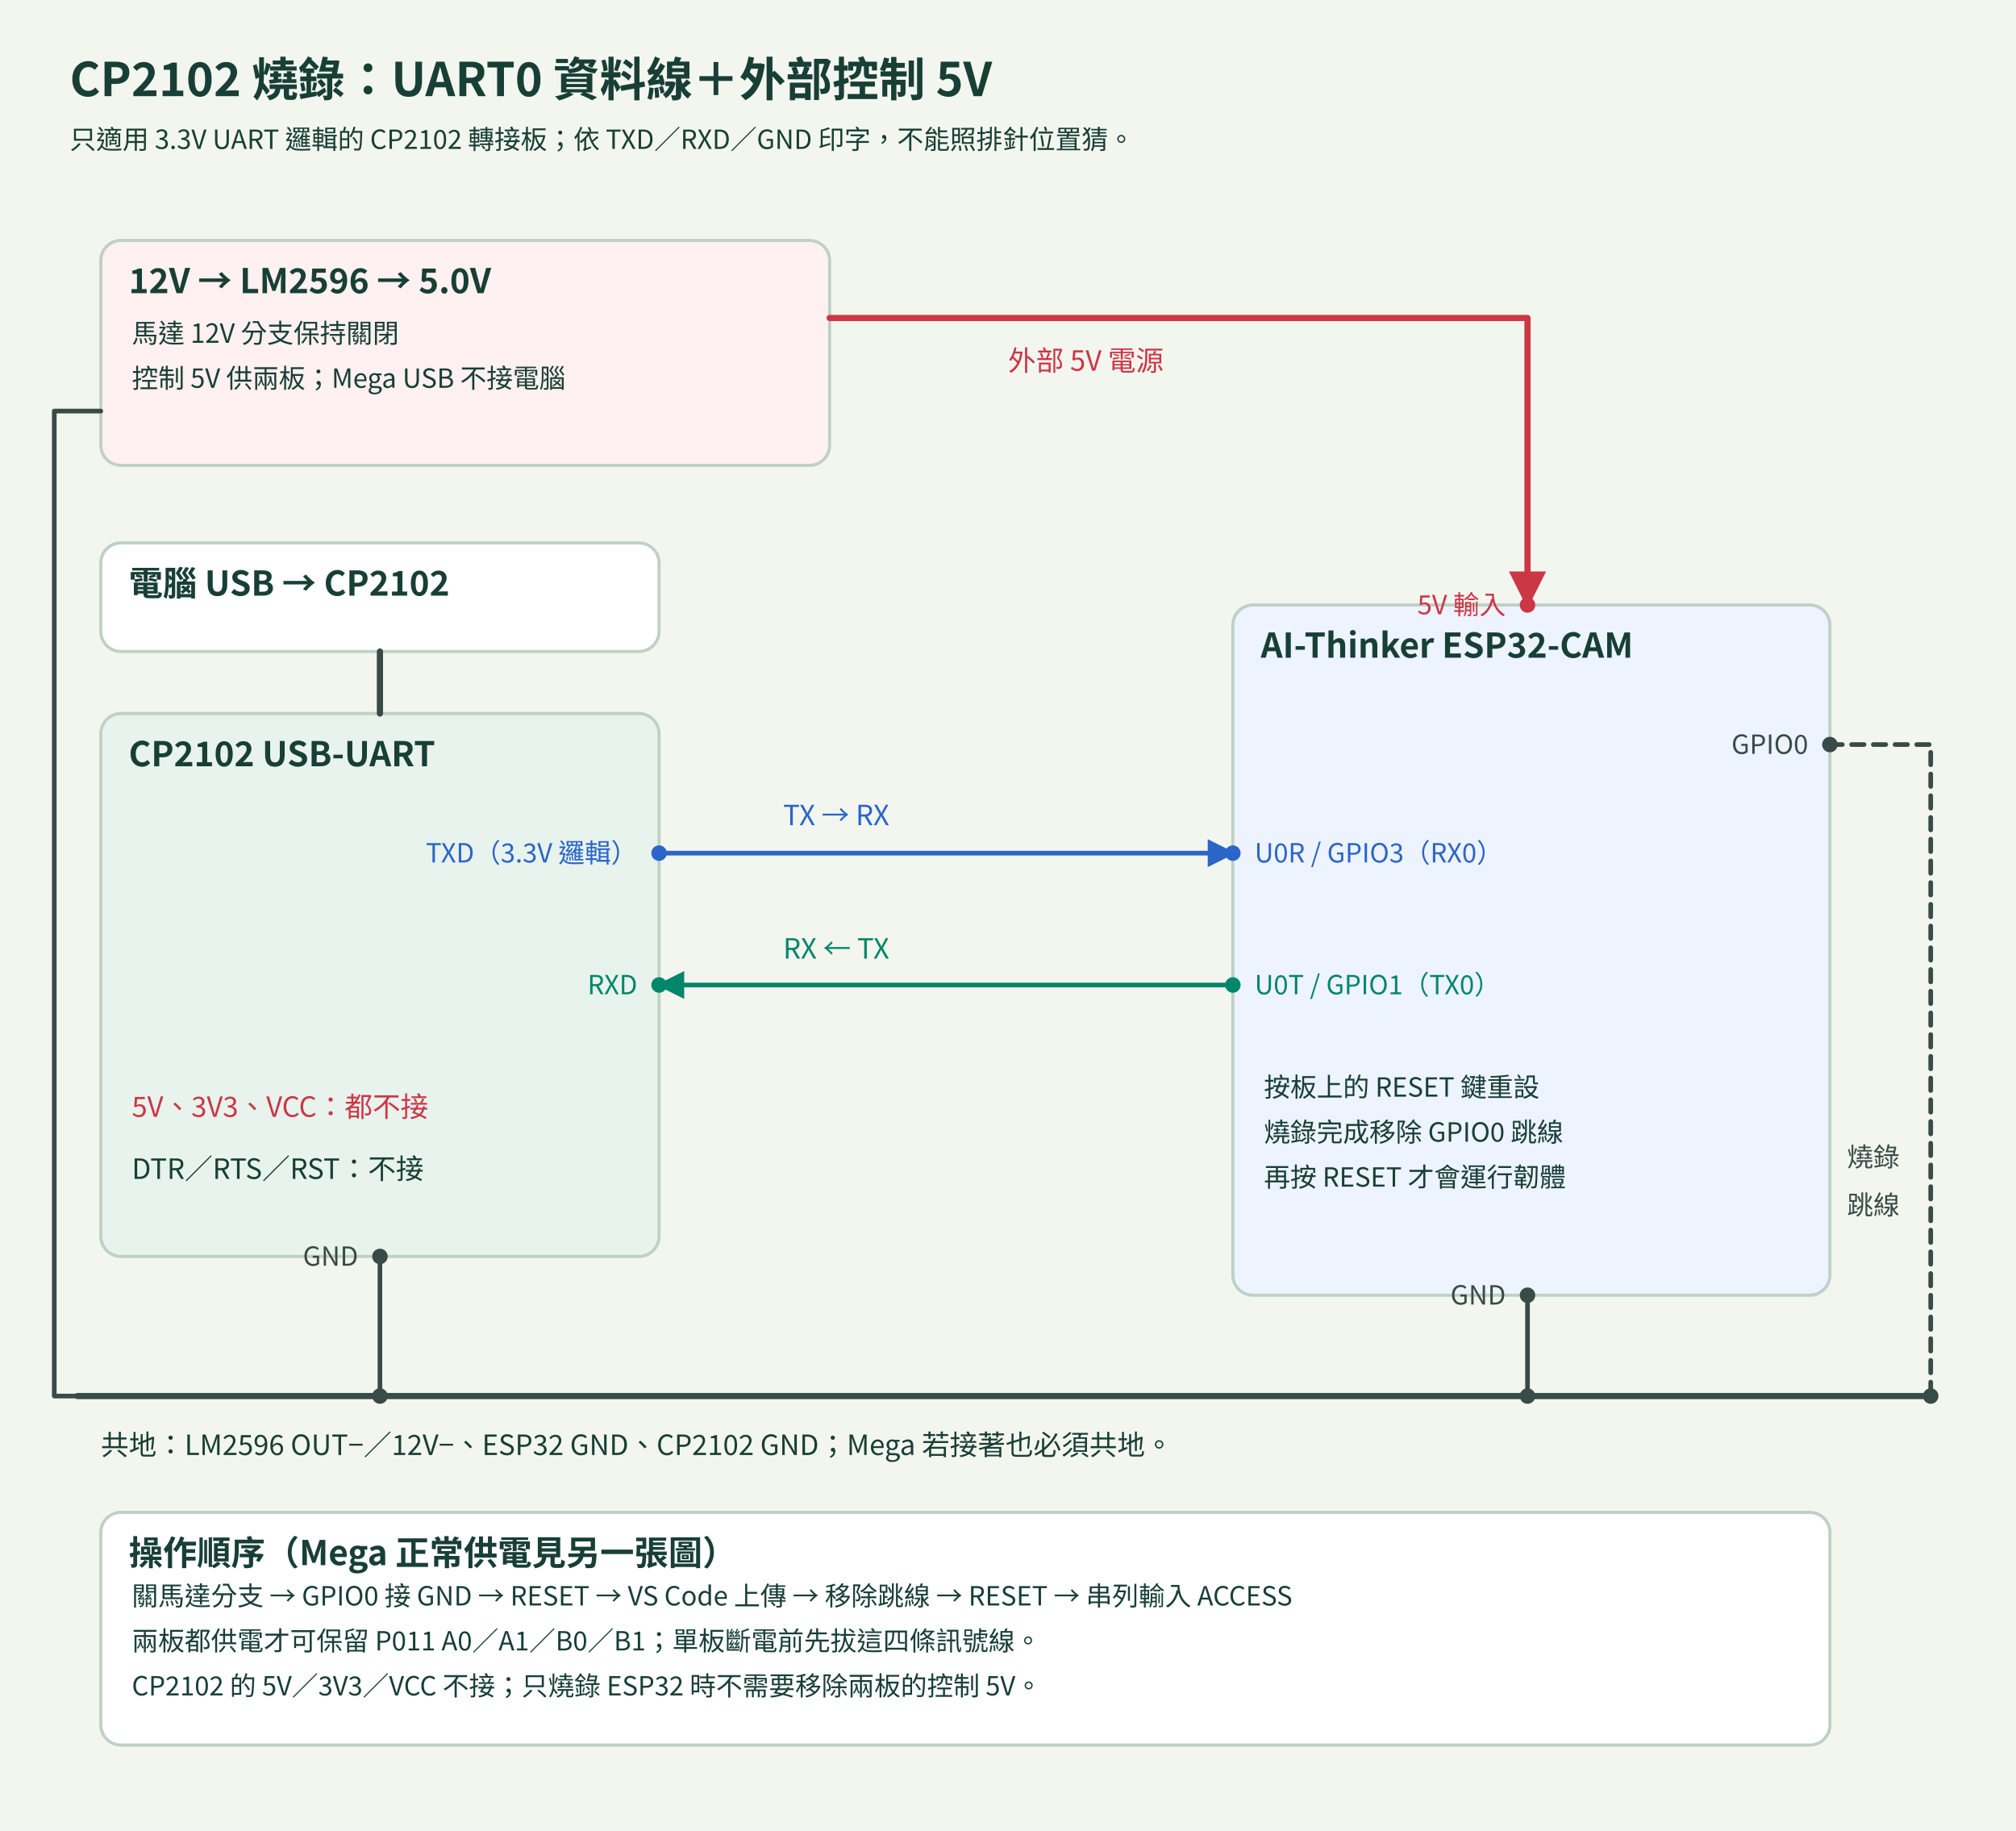
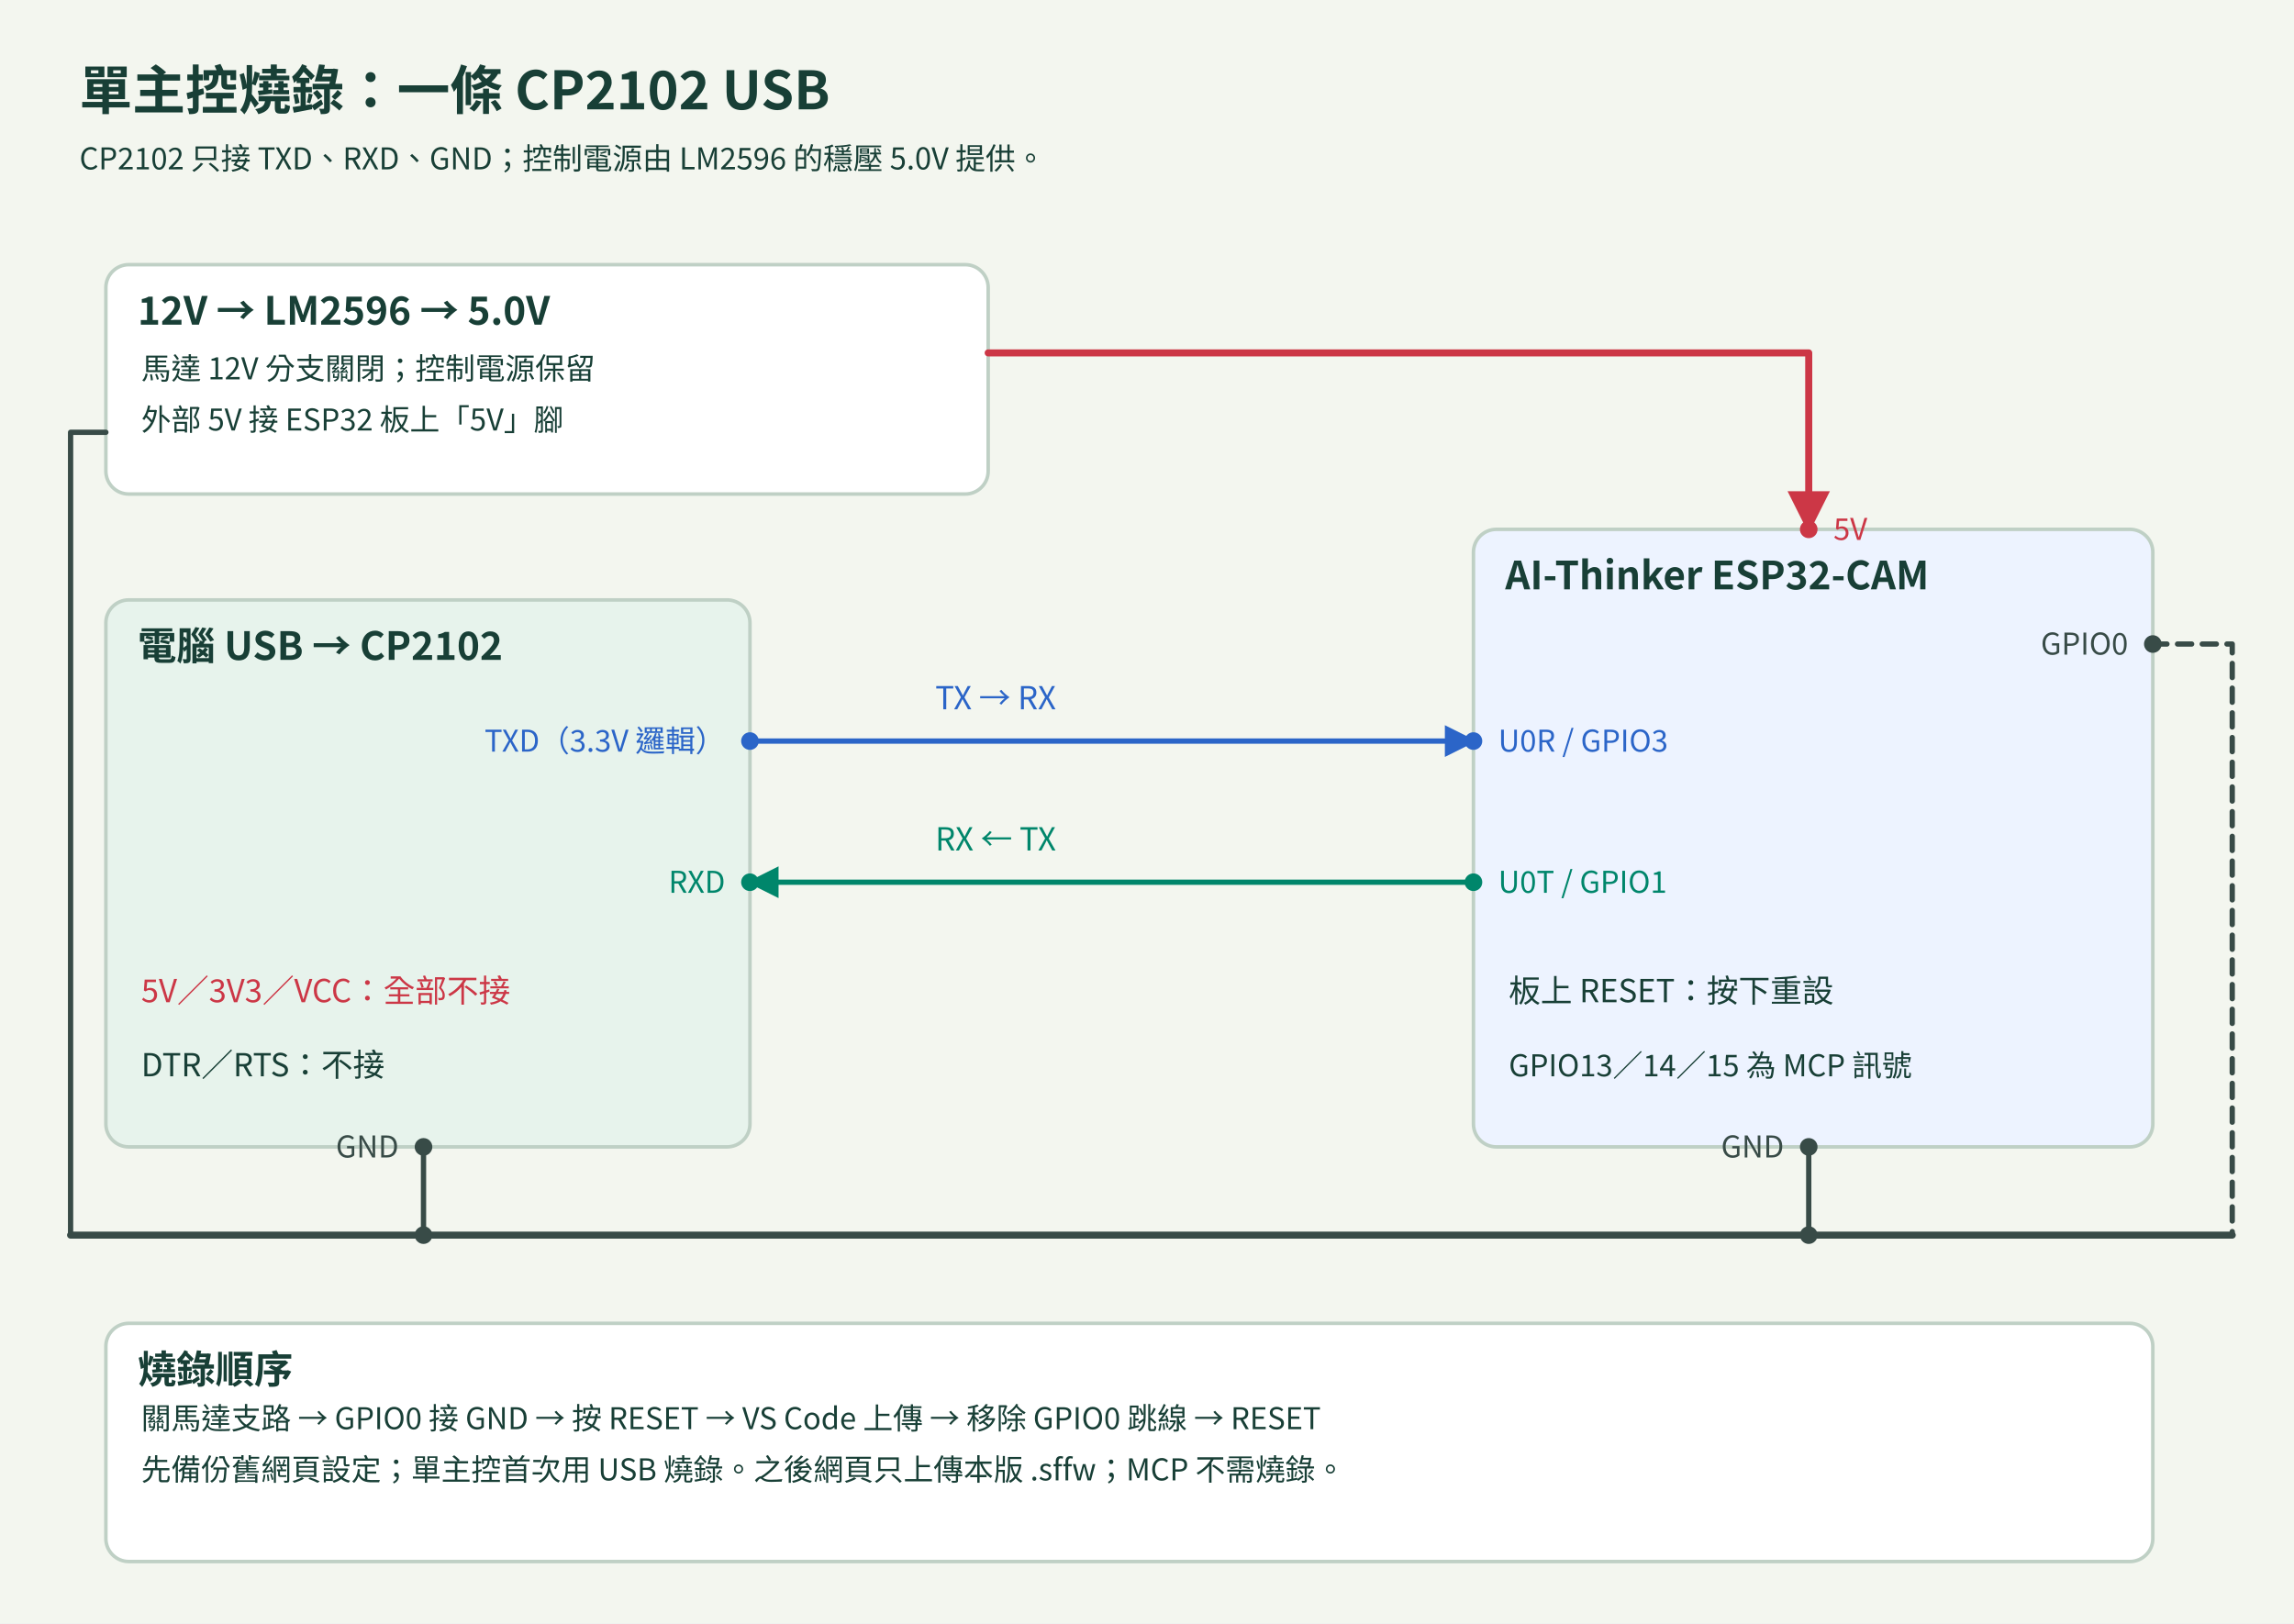
- <svg xmlns="http://www.w3.org/2000/svg" viewBox="0 0 1300 1180" role="img" aria-labelledby="title desc">
+ <svg xmlns="http://www.w3.org/2000/svg" viewBox="0 0 1300 920" role="img" aria-labelledby="title desc">
  <defs>
    <marker id="arrow" viewBox="0 0 10 10" refX="9" refY="5" markerWidth="6" markerHeight="6" orient="auto-start-reverse">
      <path d="M0 0L10 5L0 10z" fill="context-stroke" />
    </marker>
  </defs>
  <style>text{font-family:"Microsoft JhengHei","Noto Sans CJK TC",sans-serif;fill:#183f36}.wire{fill:none;stroke-linejoin:round;stroke-linecap:round}</style>
-   <rect width="1300" height="1180" fill="#f3f6ef" />
-   <text x="45" y="62" font-size="30" font-weight="bold" text-anchor="start" style="fill:#183f36">CP2102 燒錄：UART0 資料線＋外部控制 5V</text>
-   <text x="45" y="96" font-size="17" font-weight="normal" text-anchor="start" style="fill:#183f36">只適用 3.3V UART 邏輯的 CP2102 轉接板；依 TXD／RXD／GND 印字，不能照排針位置猜。</text>
-   <rect x="65" y="155" width="470" height="145" rx="13" fill="#fff0f1" stroke="#bfd0c5" stroke-width="2" />
-   <text x="83" y="189" font-size="22" font-weight="bold" text-anchor="start" style="fill:#183f36">12V → LM2596 → 5.0V</text>
-   <text x="85" y="221" font-size="17" font-weight="normal" text-anchor="start" style="fill:#183f36">馬達 12V 分支保持關閉</text>
-   <text x="85" y="250" font-size="17" font-weight="normal" text-anchor="start" style="fill:#183f36">控制 5V 供兩板；Mega USB 不接電腦</text>
-   <rect x="65" y="350" width="360" height="70" rx="13" fill="#fff" stroke="#bfd0c5" stroke-width="2" />
-   <text x="83" y="384" font-size="22" font-weight="bold" text-anchor="start" style="fill:#183f36">電腦 USB → CP2102</text>
-   <rect x="65" y="460" width="360" height="350" rx="13" fill="#e7f3ec" stroke="#bfd0c5" stroke-width="2" />
-   <text x="83" y="494" font-size="22" font-weight="bold" text-anchor="start" style="fill:#183f36">CP2102 USB-UART</text>
-   <polyline class="wire" points="245,420 245,460" stroke="#384b47" stroke-width="4" />
-   <circle cx="425" cy="550" r="5" fill="#2b65c8" />
-   <text x="411" y="556" font-size="17" font-weight="normal" text-anchor="end" style="fill:#2b65c8">TXD（3.3V 邏輯）</text>
-   <circle cx="425" cy="635" r="5" fill="#00866b" />
-   <text x="411" y="641" font-size="17" font-weight="normal" text-anchor="end" style="fill:#00866b">RXD</text>
-   <circle cx="245" cy="810" r="5" fill="#384b47" />
-   <text x="231" y="816" font-size="17" font-weight="normal" text-anchor="end" style="fill:#384b47">GND</text>
-   <text x="85" y="720" font-size="18" font-weight="normal" text-anchor="start" style="fill:#cc3746">5V、3V3、VCC：都不接</text>
-   <text x="85" y="760" font-size="18" font-weight="normal" text-anchor="start" style="fill:#183f36">DTR／RTS／RST：不接</text>
-   <rect x="795" y="390" width="385" height="445" rx="13" fill="#edf3ff" stroke="#bfd0c5" stroke-width="2" />
-   <text x="813" y="424" font-size="22" font-weight="bold" text-anchor="start" style="fill:#183f36">AI-Thinker ESP32-CAM</text>
-   <circle cx="985" cy="390" r="5" fill="#cc3746" />
-   <text x="971" y="396" font-size="17" font-weight="normal" text-anchor="end" style="fill:#cc3746">5V 輸入</text>
-   <circle cx="795" cy="550" r="5" fill="#2b65c8" />
-   <text x="809" y="556" font-size="17" font-weight="normal" text-anchor="start" style="fill:#2b65c8">U0R / GPIO3（RX0）</text>
-   <circle cx="795" cy="635" r="5" fill="#00866b" />
-   <text x="809" y="641" font-size="17" font-weight="normal" text-anchor="start" style="fill:#00866b">U0T / GPIO1（TX0）</text>
-   <circle cx="1180" cy="480" r="5" fill="#384b47" />
-   <text x="1166" y="486" font-size="17" font-weight="normal" text-anchor="end" style="fill:#384b47">GPIO0</text>
-   <circle cx="985" cy="835" r="5" fill="#384b47" />
-   <text x="971" y="841" font-size="17" font-weight="normal" text-anchor="end" style="fill:#384b47">GND</text>
-   <text x="815" y="707" font-size="17" font-weight="normal" text-anchor="start" style="fill:#183f36">按板上的 RESET 鍵重設</text>
-   <text x="815" y="736" font-size="17" font-weight="normal" text-anchor="start" style="fill:#183f36">燒錄完成移除 GPIO0 跳線</text>
-   <text x="815" y="765" font-size="17" font-weight="normal" text-anchor="start" style="fill:#183f36">再按 RESET 才會運行韌體</text>
-   <polyline class="wire" points="535,205 985,205 985,390" stroke="#cc3746" stroke-width="4" marker-end="url(#arrow)" />
-   <text x="650" y="239" font-size="18" font-weight="normal" text-anchor="start" style="fill:#cc3746">外部 5V 電源</text>
-   <polyline class="wire" points="425,550 795,550" stroke="#2b65c8" stroke-width="3" marker-end="url(#arrow)" />
-   <text x="505" y="532" font-size="18" font-weight="normal" text-anchor="start" style="fill:#2b65c8">TX → RX</text>
-   <polyline class="wire" points="795,635 425,635" stroke="#00866b" stroke-width="3" marker-end="url(#arrow)" />
-   <text x="505" y="618" font-size="18" font-weight="normal" text-anchor="start" style="fill:#00866b">RX ← TX</text>
-   <polyline class="wire" points="1180,480 1245,480 1245,900" stroke="#384b47" stroke-width="3" stroke-dasharray="8 6" />
-   <text x="1225" y="752" font-size="17" font-weight="normal" text-anchor="end" style="fill:#384b47">燒錄</text>
-   <text x="1225" y="783" font-size="17" font-weight="normal" text-anchor="end" style="fill:#384b47">跳線</text>
-   <polyline class="wire" points="50,900 1245,900" stroke="#384b47" stroke-width="4" />
-   <polyline class="wire" points="65,265 35,265 35,900 50,900" stroke="#384b47" stroke-width="3" />
-   <polyline class="wire" points="245,810 245,900" stroke="#384b47" stroke-width="3" />
-   <circle cx="245" cy="900" r="5" fill="#384b47" />
-   <polyline class="wire" points="985,835 985,900" stroke="#384b47" stroke-width="3" />
-   <circle cx="985" cy="900" r="5" fill="#384b47" />
-   <circle cx="1245" cy="900" r="5" fill="#384b47" />
-   <text x="65" y="938" font-size="18" font-weight="normal" text-anchor="start" style="fill:#183f36">共地：LM2596 OUT−／12V−、ESP32 GND、CP2102 GND；Mega 若接著也必須共地。</text>
-   <rect x="65" y="975" width="1115" height="150" rx="13" fill="#fff" stroke="#bfd0c5" stroke-width="2" />
-   <text x="83" y="1009" font-size="22" font-weight="bold" text-anchor="start" style="fill:#183f36">操作順序（Mega 正常供電見另一張圖）</text>
-   <text x="85" y="1035" font-size="17" font-weight="normal" text-anchor="start" style="fill:#183f36">關馬達分支 → GPIO0 接 GND → RESET → VS Code 上傳 → 移除跳線 → RESET → 串列輸入 ACCESS</text>
-   <text x="85" y="1064" font-size="17" font-weight="normal" text-anchor="start" style="fill:#183f36">兩板都供電才可保留 P011 A0／A1／B0／B1；單板斷電前先拔這四條訊號線。</text>
-   <text x="85" y="1093" font-size="17" font-weight="normal" text-anchor="start" style="fill:#183f36">CP2102 的 5V／3V3／VCC 不接；只燒錄 ESP32 時不需要移除兩板的控制 5V。</text>
+   <rect width="1300" height="920" fill="#f3f6ef" />
+   <text x="45" y="62" font-size="30" font-weight="bold" text-anchor="start" style="fill:#183f36">單主控燒錄：一條 CP2102 USB</text>
+   <text x="45" y="96" font-size="17" font-weight="normal" text-anchor="start" style="fill:#183f36">CP2102 只接 TXD、RXD、GND；控制電源由 LM2596 的穩壓 5.0V 提供。</text>
+   <rect x="60" y="150" width="500" height="130" rx="13" fill="#fff" stroke="#bfd0c5" stroke-width="2" />
+   <text x="78" y="184" font-size="22" font-weight="bold" text-anchor="start" style="fill:#183f36">12V → LM2596 → 5.0V</text>
+   <text x="80" y="215" font-size="17" font-weight="normal" text-anchor="start" style="fill:#183f36">馬達 12V 分支關閉；控制電源保留</text>
+   <text x="80" y="244" font-size="17" font-weight="normal" text-anchor="start" style="fill:#183f36">外部 5V 接 ESP32 板上「5V」腳</text>
+   <rect x="60" y="340" width="365" height="310" rx="13" fill="#e7f3ec" stroke="#bfd0c5" stroke-width="2" />
+   <text x="78" y="374" font-size="22" font-weight="bold" text-anchor="start" style="fill:#183f36">電腦 USB → CP2102</text>
+   <circle cx="425" cy="420" r="5" fill="#2b65c8" />
+   <text x="411" y="426" font-size="17" font-weight="normal" text-anchor="end" style="fill:#2b65c8">TXD（3.3V 邏輯）</text>
+   <circle cx="425" cy="500" r="5" fill="#00866b" />
+   <text x="411" y="506" font-size="17" font-weight="normal" text-anchor="end" style="fill:#00866b">RXD</text>
+   <circle cx="240" cy="650" r="5" fill="#384b47" />
+   <text x="226" y="656" font-size="17" font-weight="normal" text-anchor="end" style="fill:#384b47">GND</text>
+   <text x="80" y="568" font-size="18" font-weight="normal" text-anchor="start" style="fill:#cc3746">5V／3V3／VCC：全部不接</text>
+   <text x="80" y="610" font-size="18" font-weight="normal" text-anchor="start" style="fill:#183f36">DTR／RTS：不接</text>
+   <rect x="835" y="300" width="385" height="350" rx="13" fill="#edf3ff" stroke="#bfd0c5" stroke-width="2" />
+   <text x="853" y="334" font-size="22" font-weight="bold" text-anchor="start" style="fill:#183f36">AI-Thinker ESP32-CAM</text>
+   <circle cx="1025" cy="300" r="5" fill="#cc3746" />
+   <text x="1039" y="306" font-size="17" font-weight="normal" text-anchor="start" style="fill:#cc3746">5V</text>
+   <circle cx="835" cy="420" r="5" fill="#2b65c8" />
+   <text x="849" y="426" font-size="17" font-weight="normal" text-anchor="start" style="fill:#2b65c8">U0R / GPIO3</text>
+   <circle cx="835" cy="500" r="5" fill="#00866b" />
+   <text x="849" y="506" font-size="17" font-weight="normal" text-anchor="start" style="fill:#00866b">U0T / GPIO1</text>
+   <circle cx="1220" cy="365" r="5" fill="#384b47" />
+   <text x="1206" y="371" font-size="17" font-weight="normal" text-anchor="end" style="fill:#384b47">GPIO0</text>
+   <circle cx="1025" cy="650" r="5" fill="#384b47" />
+   <text x="1011" y="656" font-size="17" font-weight="normal" text-anchor="end" style="fill:#384b47">GND</text>
+   <text x="855" y="568" font-size="18" font-weight="normal" text-anchor="start" style="fill:#183f36">板上 RESET：按下重設</text>
+   <text x="855" y="610" font-size="17" font-weight="normal" text-anchor="start" style="fill:#183f36">GPIO13／14／15 為 MCP 訊號</text>
+   <polyline class="wire" points="560,200 1025,200 1025,300" stroke="#cc3746" stroke-width="4" marker-end="url(#arrow)" />
+   <polyline class="wire" points="425,420 835,420" stroke="#2b65c8" stroke-width="3" marker-end="url(#arrow)" />
+   <text x="530" y="402" font-size="18" font-weight="normal" text-anchor="start" style="fill:#2b65c8">TX → RX</text>
+   <polyline class="wire" points="835,500 425,500" stroke="#00866b" stroke-width="3" marker-end="url(#arrow)" />
+   <text x="530" y="482" font-size="18" font-weight="normal" text-anchor="start" style="fill:#00866b">RX ← TX</text>
+   <polyline class="wire" points="40,700 1265,700" stroke="#384b47" stroke-width="4" />
+   <polyline class="wire" points="240,650 240,700" stroke="#384b47" stroke-width="3" />
+   <circle cx="240" cy="700" r="5" fill="#384b47" />
+   <polyline class="wire" points="1025,650 1025,700" stroke="#384b47" stroke-width="3" />
+   <circle cx="1025" cy="700" r="5" fill="#384b47" />
+   <polyline class="wire" points="60,245 40,245 40,700" stroke="#384b47" stroke-width="3" />
+   <polyline class="wire" points="1220,365 1265,365 1265,700" stroke="#384b47" stroke-width="3" stroke-dasharray="8 6" />
+   <rect x="60" y="750" width="1160" height="135" rx="13" fill="#fff" stroke="#bfd0c5" stroke-width="2" />
+   <text x="78" y="784" font-size="22" font-weight="bold" text-anchor="start" style="fill:#183f36">燒錄順序</text>
+   <text x="80" y="810" font-size="17" font-weight="normal" text-anchor="start" style="fill:#183f36">關馬達支路 → GPIO0 接 GND → 按 RESET → VS Code 上傳 → 移除 GPIO0 跳線 → RESET</text>
+   <text x="80" y="839" font-size="17" font-weight="normal" text-anchor="start" style="fill:#183f36">先備份舊網頁設定；單主控首次用 USB 燒錄。之後網頁只上傳本版 .sffw；MCP 不需燒錄。</text>
</svg>
